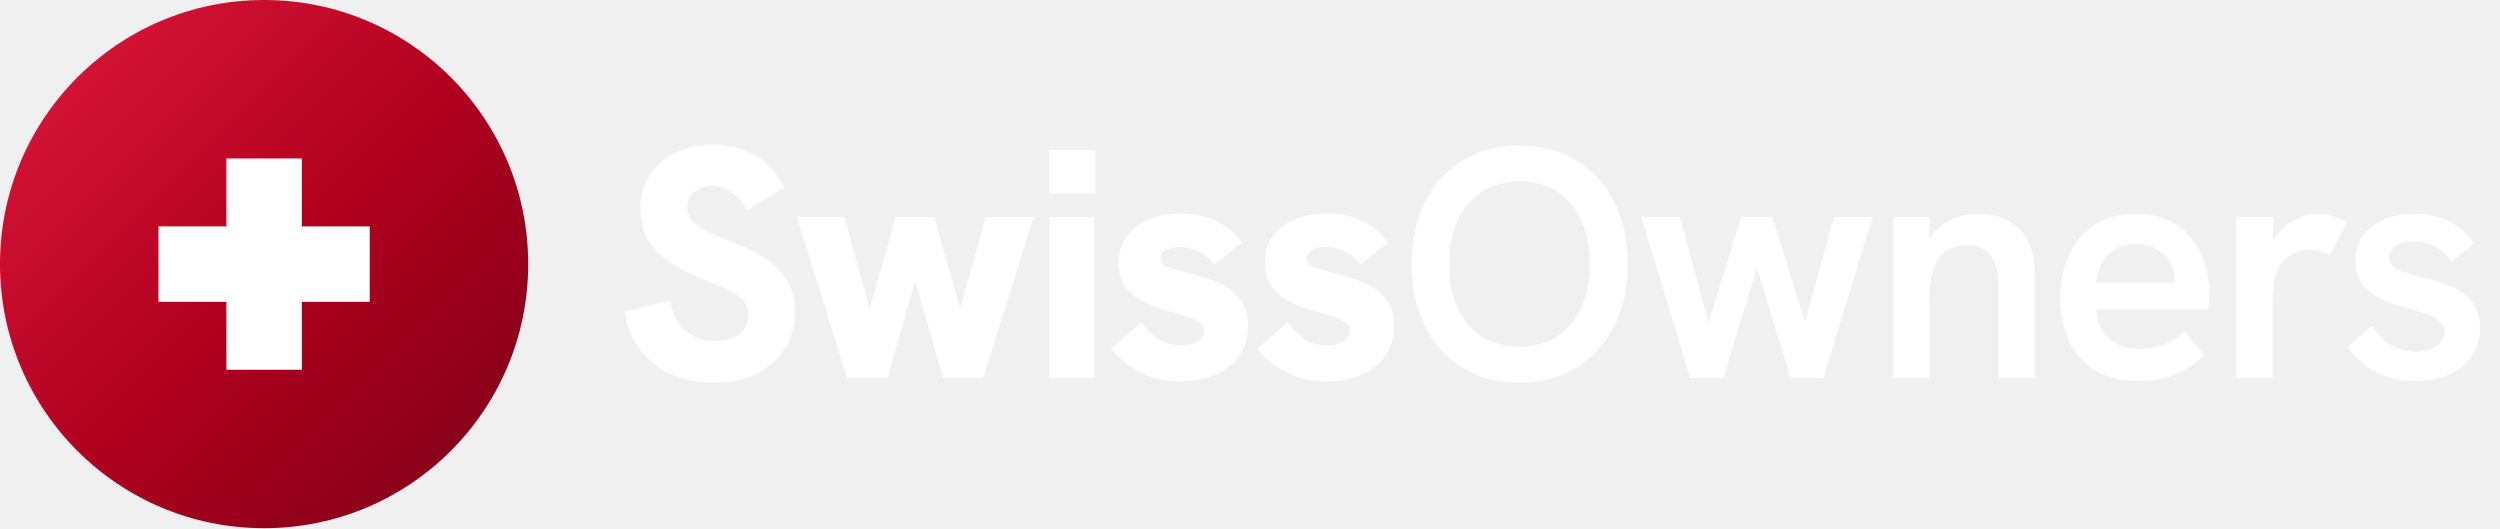
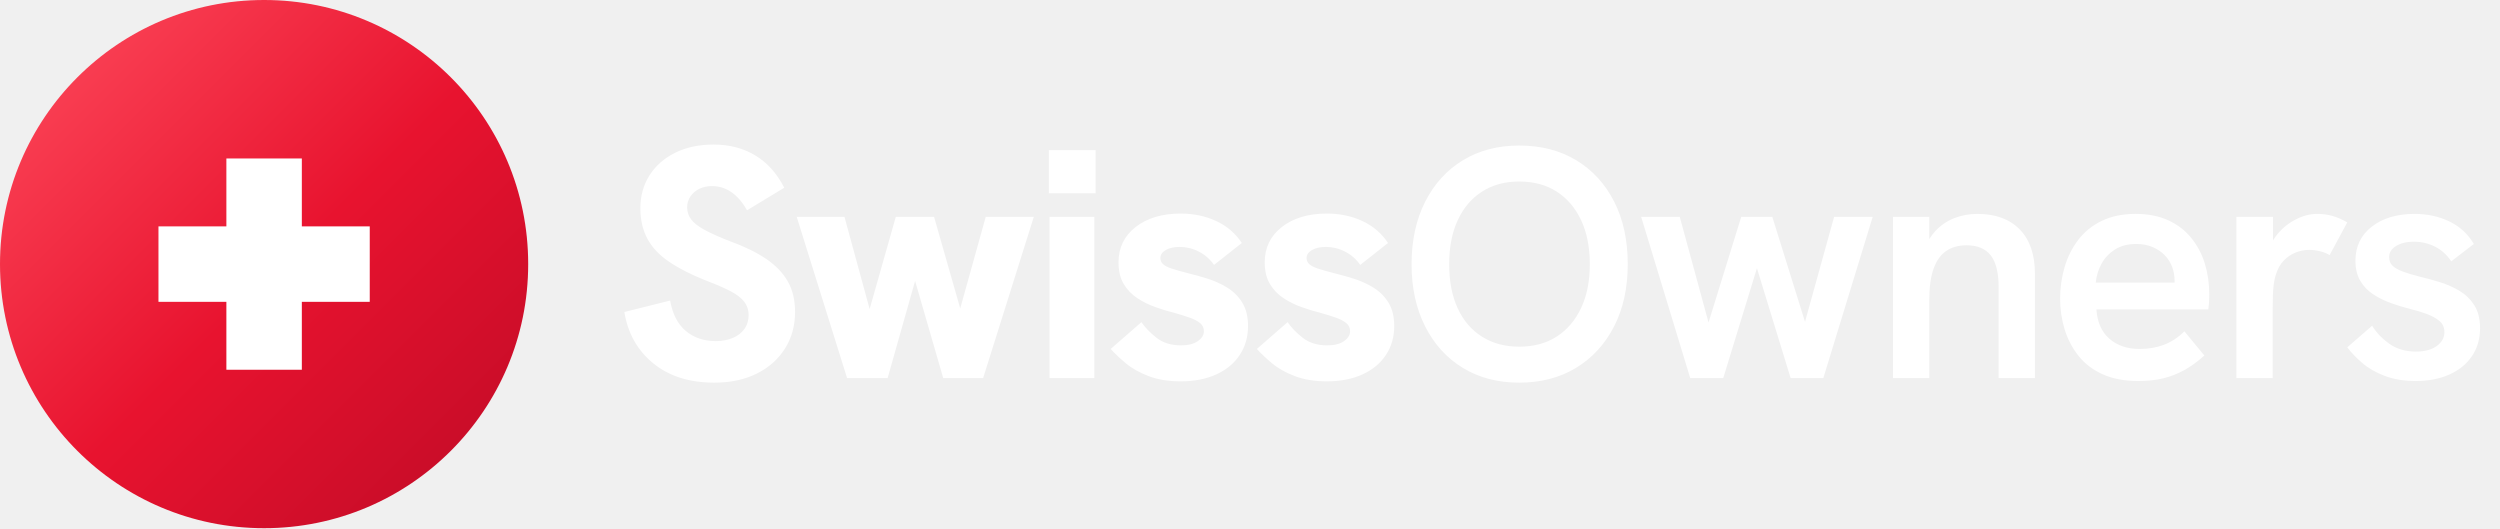
<svg xmlns="http://www.w3.org/2000/svg" viewBox="0 0 7644 1615" role="img" aria-label="SwissOwners">
  <defs>
    <linearGradient id="so-g" x1="0" y1="0" x2="1" y2="1">
-       <stop offset="0" stop-color="#E11A3C" />
-       <stop offset=".52" stop-color="#AF001E" />
-       <stop offset="1" stop-color="#7A0016" />
+       <stop offset="0" stop-color="#FF4D5E" />
+       <stop offset=".52" stop-color="#E8132F" />
+       <stop offset="1" stop-color="#BE0A26" />
    </linearGradient>
  </defs>
  <circle cx="807.5" cy="807.5" r="807.5" fill="url(#so-g)" />
  <path transform="translate(346.1 346.1) scale(46.143)" d="M7.5 3h5v4.5H17v5h-4.5V17h-5v-4.5H3v-5h4.5z" fill="#FFFFFF" />
  <g transform="translate(1885 1156)" fill="#FFFFFF">
    <path d="M299 14Q185 14 112.5 -45Q40 -104 24 -202L164 -237Q175 -175 212 -144Q249 -113 304 -113Q332 -113 355 -122.5Q378 -132 391 -150Q404 -168 404 -193Q404 -216 390.5 -233.5Q377 -251 348 -266Q319 -281 274 -298Q206 -325 161 -355.5Q116 -386 94.5 -426Q73 -466 73 -519Q73 -576 101 -620Q129 -664 179.5 -689Q230 -714 297 -714Q369 -714 424 -681Q479 -648 513 -582L399 -513Q379 -549 352 -568Q325 -587 292 -587Q271 -587 254 -579Q237 -571 226.5 -556Q216 -541 216 -522Q216 -502 228 -485.5Q240 -469 269.5 -453Q299 -437 348 -418Q414 -394 457.5 -364.5Q501 -335 523.5 -296Q546 -257 546 -202Q546 -139 515 -90Q484 -41 428.5 -13.5Q373 14 299 14ZM705 0 551 -493H697L774 -211L854 -493H971L1051 -213L1129 -493H1276L1121 0H999L913 -297L829 0ZM1324 0V-493H1461V0ZM1322 -565V-697H1465V-565ZM1725 10Q1669 10 1627 -6Q1585 -22 1557 -45.5Q1529 -69 1511 -89L1605 -171Q1622 -146 1651.5 -123Q1681 -100 1726 -100Q1759 -100 1777.5 -113Q1796 -126 1796 -143Q1796 -159 1784 -168.5Q1772 -178 1752 -185Q1732 -192 1707 -199Q1679 -206 1649 -216.5Q1619 -227 1593 -244Q1567 -261 1551 -287.5Q1535 -314 1535 -354Q1535 -421 1587.5 -462Q1640 -503 1725 -503Q1785 -503 1834 -480Q1883 -457 1912 -413L1827 -346Q1809 -372 1781 -386.5Q1753 -401 1722 -401Q1696 -401 1679.5 -391.5Q1663 -382 1663 -367Q1663 -356 1671 -348.5Q1679 -341 1697 -335Q1715 -329 1746 -321Q1775 -314 1807 -304Q1839 -294 1867.5 -276.5Q1896 -259 1913.5 -230.5Q1931 -202 1931 -159Q1931 -109 1905.5 -70.5Q1880 -32 1833.5 -11Q1787 10 1725 10ZM2172 10Q2116 10 2074 -6Q2032 -22 2004 -45.5Q1976 -69 1958 -89L2052 -171Q2069 -146 2098.5 -123Q2128 -100 2173 -100Q2206 -100 2224.5 -113Q2243 -126 2243 -143Q2243 -159 2231 -168.5Q2219 -178 2199 -185Q2179 -192 2154 -199Q2126 -206 2096 -216.5Q2066 -227 2040 -244Q2014 -261 1998 -287.5Q1982 -314 1982 -354Q1982 -421 2034.5 -462Q2087 -503 2172 -503Q2232 -503 2281 -480Q2330 -457 2359 -413L2274 -346Q2256 -372 2228 -386.5Q2200 -401 2169 -401Q2143 -401 2126.5 -391.5Q2110 -382 2110 -367Q2110 -356 2118 -348.5Q2126 -341 2144 -335Q2162 -329 2193 -321Q2222 -314 2254 -304Q2286 -294 2314.5 -276.5Q2343 -259 2360.5 -230.5Q2378 -202 2378 -159Q2378 -109 2352.5 -70.5Q2327 -32 2280.5 -11Q2234 10 2172 10Z" />
    <path d="M2760 14Q2662 14 2588 -31Q2514 -76 2472.5 -158Q2431 -240 2431 -348Q2431 -457 2472.5 -539Q2514 -621 2588 -666Q2662 -711 2760 -711Q2860 -711 2934.5 -666Q3009 -621 3050.5 -539.5Q3092 -458 3092 -348Q3092 -239 3050 -157.5Q3008 -76 2933.5 -31Q2859 14 2760 14ZM2760 -96Q2827 -96 2875 -127Q2923 -158 2949.5 -214.5Q2976 -271 2976 -348Q2976 -426 2949.5 -482.5Q2923 -539 2875 -570Q2827 -601 2760 -601Q2695 -601 2647 -570.5Q2599 -540 2572.5 -483.5Q2546 -427 2546 -348Q2546 -270 2572 -213.5Q2598 -157 2646.5 -126.5Q2695 -96 2760 -96ZM3283 0 3133 -493H3251L3339 -170L3439 -493H3534L3634 -172L3723 -493H3841L3690 0H3590L3487 -336L3384 0ZM3903 0V-493H4014V-425Q4022 -438 4032 -449Q4057 -476 4090.5 -489Q4124 -502 4161 -502Q4244 -502 4290.5 -454.5Q4337 -407 4337 -319V0H4226V-278Q4226 -344 4202 -375Q4178 -406 4128 -406Q4091 -406 4065.5 -388.5Q4040 -371 4027 -334Q4014 -297 4014 -240V0ZM4653 9Q4591 9 4545.5 -11Q4500 -31 4471 -67Q4442 -103 4428 -148.5Q4414 -194 4414 -243Q4414 -292 4427.5 -338.5Q4441 -385 4469 -422Q4497 -459 4541 -480.5Q4585 -502 4645 -502Q4702 -502 4744.5 -482.5Q4787 -463 4815 -428.5Q4843 -394 4856.5 -350Q4870 -306 4870 -256Q4870 -249 4869.5 -236Q4869 -223 4867 -210H4525Q4529 -151 4565 -120Q4601 -89 4657 -89Q4698 -89 4732 -102Q4766 -115 4794 -143L4855 -69Q4824 -41 4793 -24Q4762 -7 4728.5 1Q4695 9 4653 9ZM4764 -292Q4764 -295 4764 -298Q4764 -320 4756.5 -340Q4749 -360 4734 -375.5Q4719 -391 4697 -400.5Q4675 -410 4647 -410Q4608 -410 4581.5 -393Q4555 -376 4540.5 -349.5Q4526 -323 4523 -292ZM4953 0V-493H5065V-421Q5069 -427 5073 -433Q5097 -465 5131.5 -483.5Q5166 -502 5200 -502Q5224 -502 5246 -496Q5268 -490 5292 -476L5238 -376Q5227 -383 5209.5 -387.5Q5192 -392 5176 -392Q5155 -392 5134.5 -384Q5114 -376 5098 -359.5Q5082 -343 5074 -317Q5069 -303 5066.5 -280.5Q5064 -258 5064 -218V0ZM5501 9Q5448 9 5407 -6.5Q5366 -22 5338 -46Q5310 -70 5292 -94L5368 -160Q5387 -129 5420.5 -105Q5454 -81 5502 -81Q5542 -81 5565.5 -98Q5589 -115 5589 -140Q5589 -162 5574 -174.5Q5559 -187 5535 -196Q5511 -205 5482 -212Q5454 -219 5425 -229.5Q5396 -240 5371.5 -256Q5347 -272 5332 -297Q5317 -322 5317 -359Q5317 -424 5367 -463Q5417 -502 5498 -502Q5556 -502 5604 -479Q5652 -456 5679 -410L5610 -357Q5590 -387 5560 -402Q5530 -417 5495 -417Q5463 -417 5441.5 -404Q5420 -391 5420 -370Q5420 -354 5430 -344Q5440 -334 5461 -326Q5482 -318 5514 -310Q5544 -303 5576 -293Q5608 -283 5635.5 -266.5Q5663 -250 5680.5 -222.5Q5698 -195 5698 -152Q5698 -104 5673.5 -67.5Q5649 -31 5604.5 -11Q5560 9 5501 9Z" />
  </g>
</svg>
